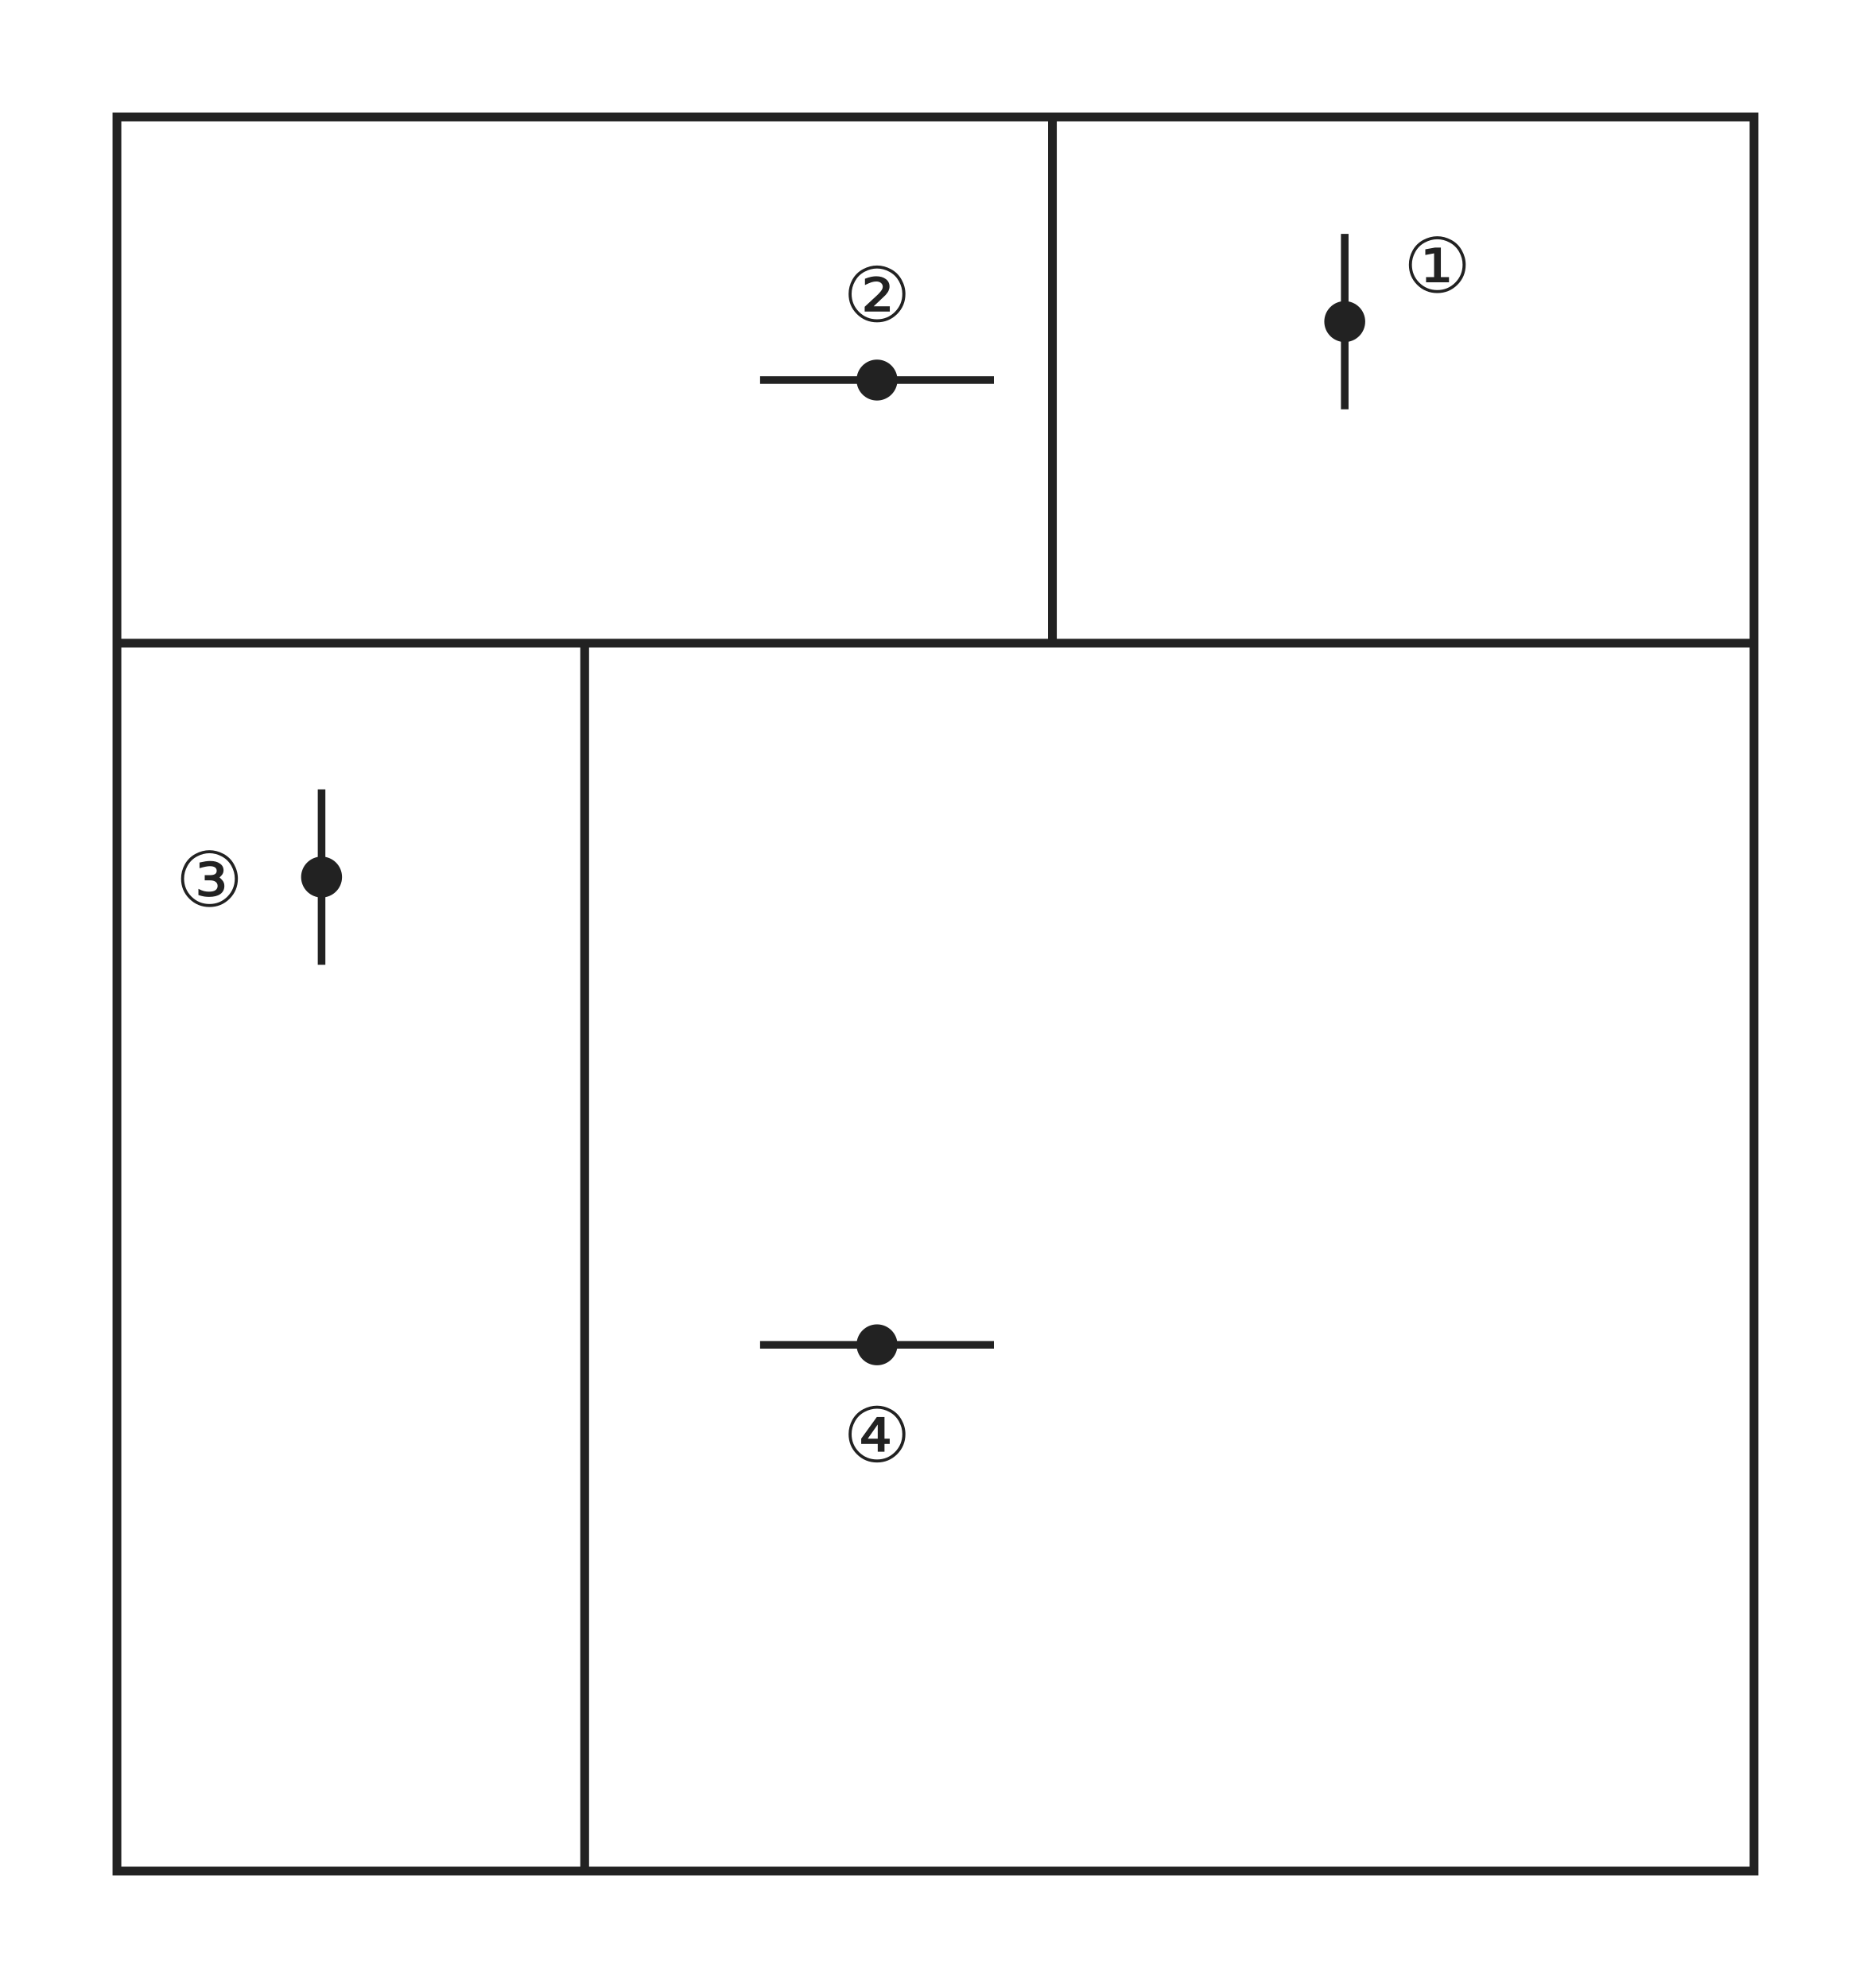
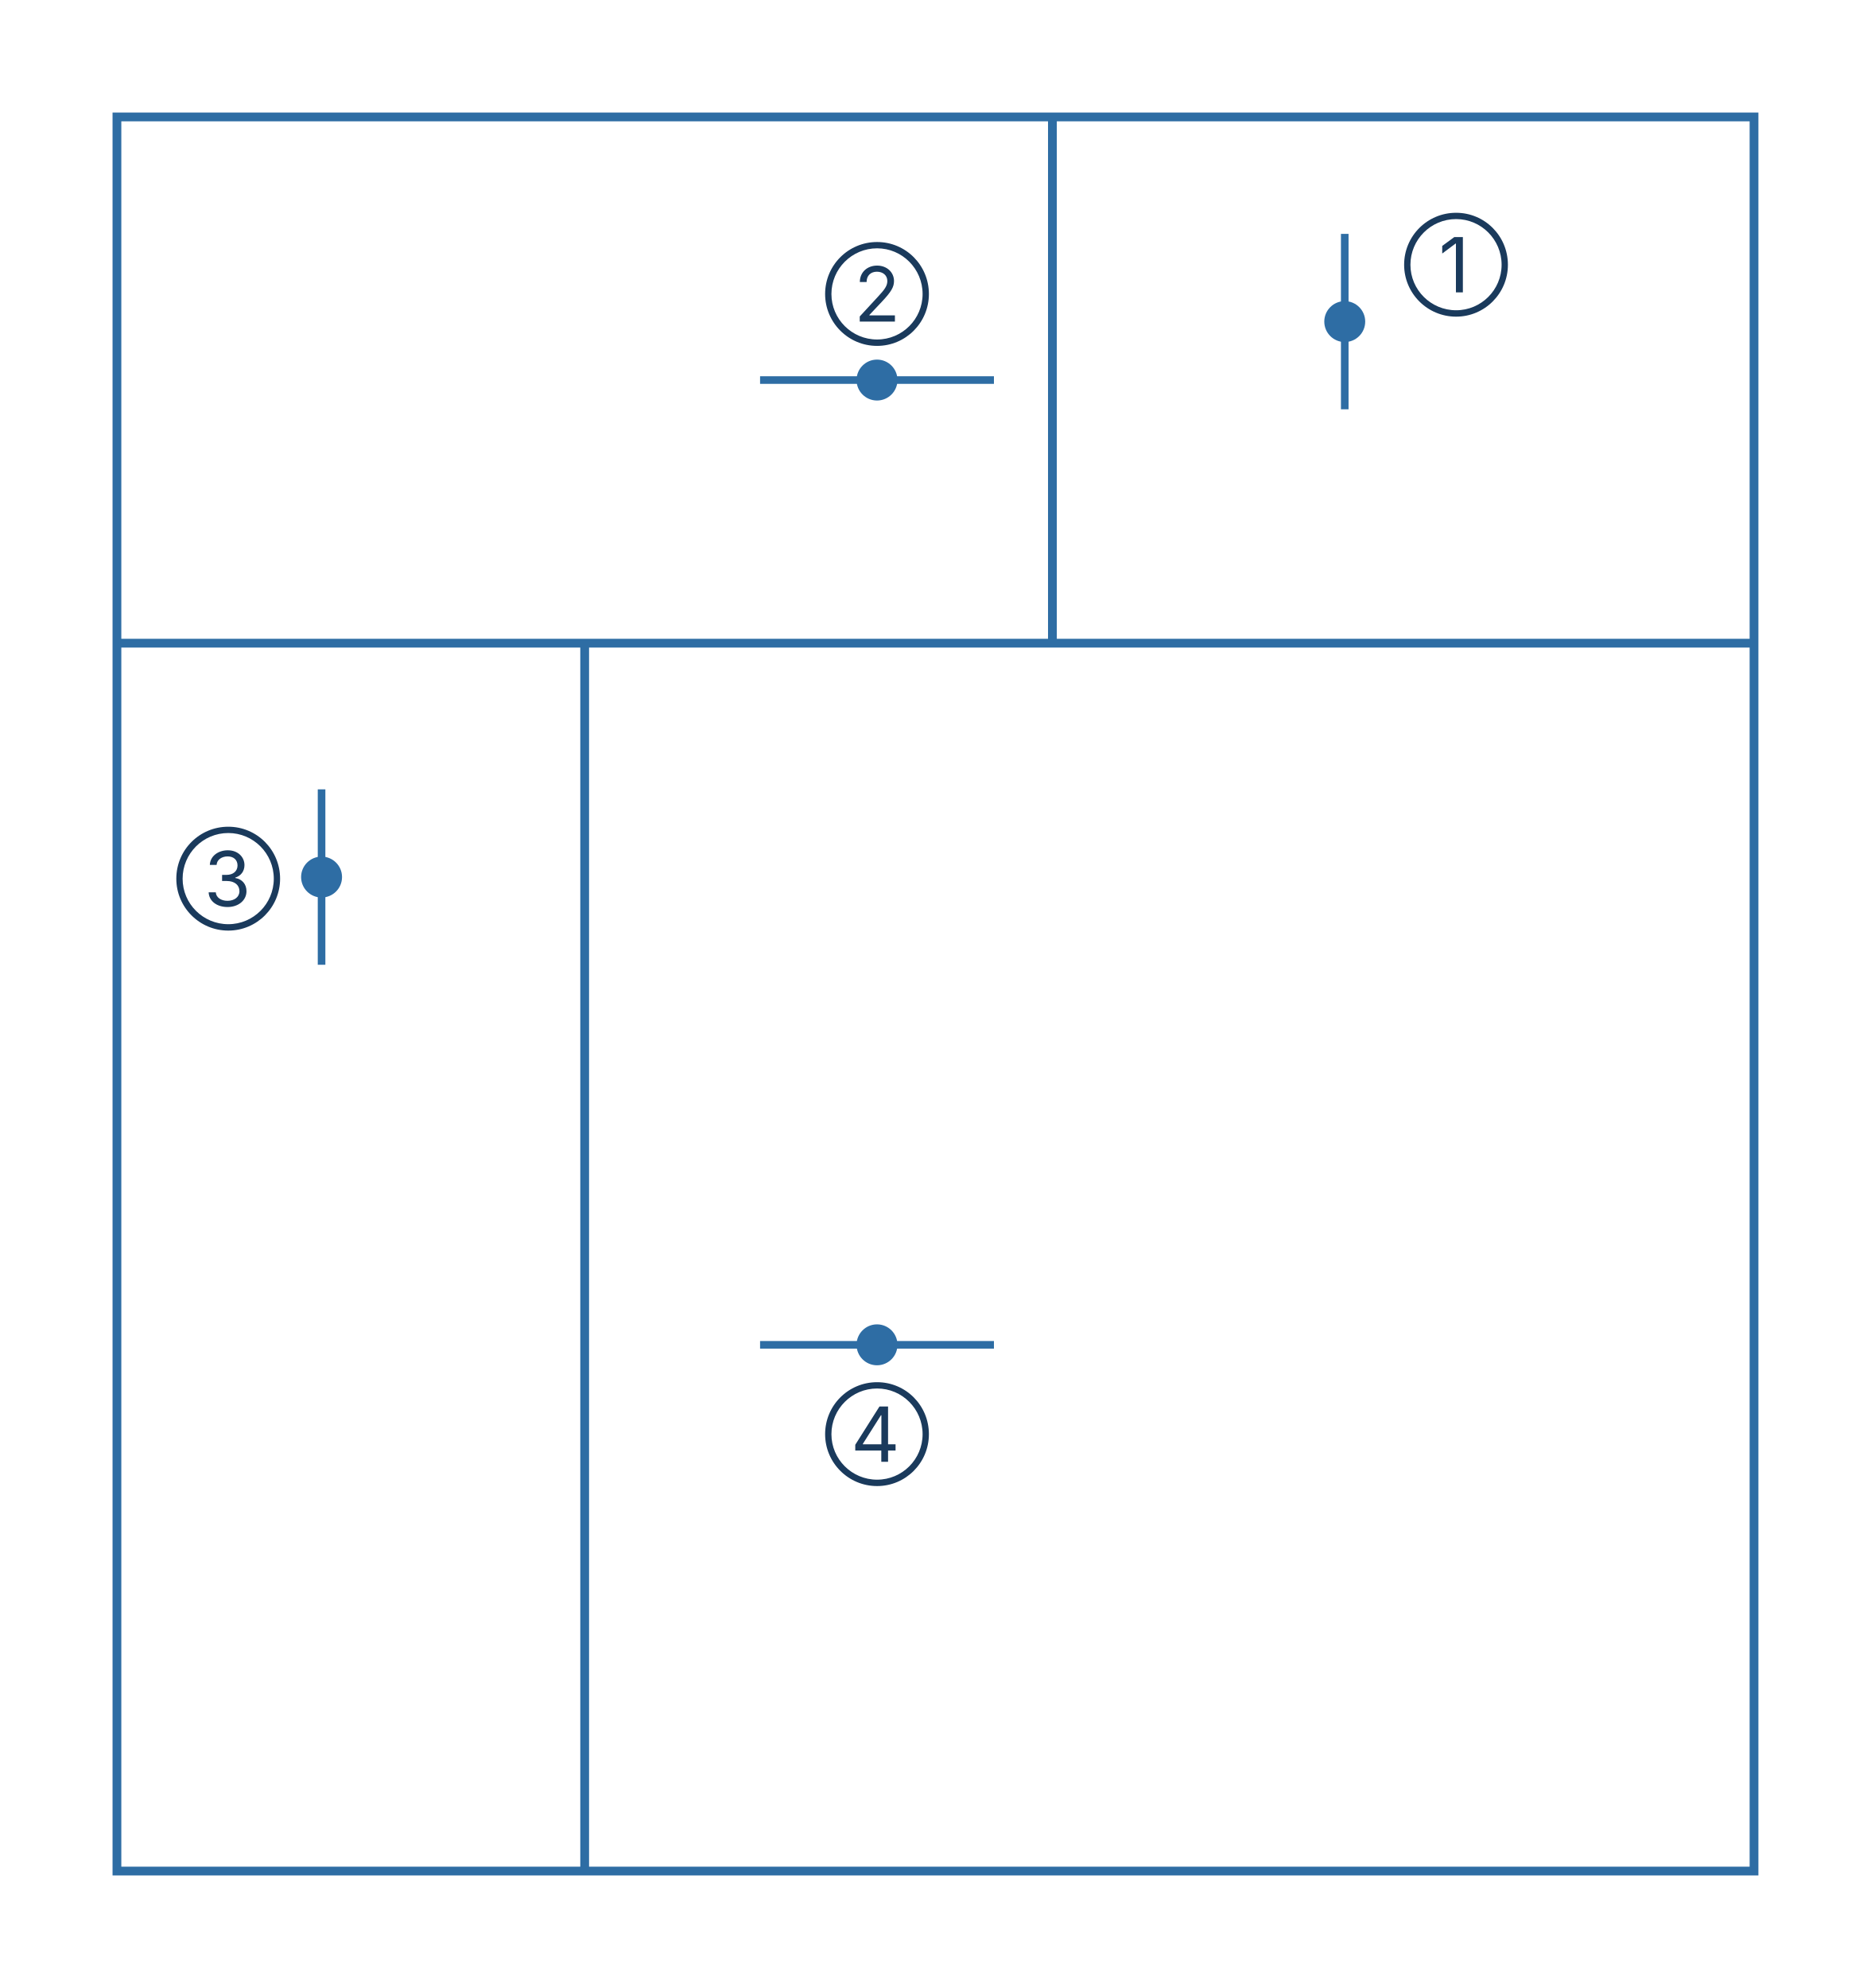
<svg xmlns="http://www.w3.org/2000/svg" viewBox="0 0 320 340" style="max-width:320px;width:100%" role="img" aria-label="コンクリートの絶対容積構成の模式図。境界線①〜④の移動とスランプの関係を問う図（上下双方向の矢印つき）">
-   <rect x="20" y="20" width="280" height="300" fill="none" stroke="#222" stroke-width="1.5" />
-   <line x1="20" y1="110" x2="300" y2="110" stroke="#222" stroke-width="1.5" />
-   <line x1="180" y1="20" x2="180" y2="110" stroke="#222" stroke-width="1.5" />
-   <line x1="100" y1="110" x2="100" y2="320" stroke="#222" stroke-width="1.5" />
-   <circle cx="230" cy="55" r="3.5" fill="#222" />
-   <line x1="230" y1="40" x2="230" y2="70" stroke="#222" stroke-width="1.3" />
-   <text x="240" y="50" font-family="sans-serif" font-size="13" fill="#222">①</text>
-   <circle cx="150" cy="65" r="3.5" fill="#222" />
-   <line x1="130" y1="65" x2="170" y2="65" stroke="#222" stroke-width="1.3" />
-   <text x="150" y="55" text-anchor="middle" font-family="sans-serif" font-size="13" fill="#222">②</text>
-   <circle cx="55" cy="150" r="3.5" fill="#222" />
-   <line x1="55" y1="135" x2="55" y2="165" stroke="#222" stroke-width="1.3" />
-   <text x="30" y="155" font-family="sans-serif" font-size="13" fill="#222">③</text>
-   <circle cx="150" cy="230" r="3.5" fill="#222" />
-   <line x1="130" y1="230" x2="170" y2="230" stroke="#222" stroke-width="1.3" />
-   <text x="150" y="250" text-anchor="middle" font-family="sans-serif" font-size="13" fill="#222">④</text>
+   <defs>
+     <style>
+ text { font-family: Inter, "Noto Sans JP", "Hiragino Kaku Gothic ProN", "Hiragino Sans", sans-serif; }
+ </style>
+   </defs>
+   <rect x="20" y="20" width="280" height="300" fill="none" stroke="#2e6da4" stroke-width="1.5" />
+   <line x1="20" y1="110" x2="300" y2="110" stroke="#2e6da4" stroke-width="1.5" />
+   <line x1="180" y1="20" x2="180" y2="110" stroke="#2e6da4" stroke-width="1.5" />
+   <line x1="100" y1="110" x2="100" y2="320" stroke="#2e6da4" stroke-width="1.5" />
+   <circle cx="230" cy="55" r="3.5" fill="#2e6da4" />
+   <line x1="230" y1="40" x2="230" y2="70" stroke="#2e6da4" stroke-width="1.3" />
+   <text x="240" y="50" font-size="13" fill="#1a3a5c">①</text>
+   <circle cx="150" cy="65" r="3.5" fill="#2e6da4" />
+   <line x1="130" y1="65" x2="170" y2="65" stroke="#2e6da4" stroke-width="1.3" />
+   <text x="150" y="55" text-anchor="middle" font-size="13" fill="#1a3a5c">②</text>
+   <circle cx="55" cy="150" r="3.5" fill="#2e6da4" />
+   <line x1="55" y1="135" x2="55" y2="165" stroke="#2e6da4" stroke-width="1.3" />
+   <text x="30" y="155" font-size="13" fill="#1a3a5c">③</text>
+   <circle cx="150" cy="230" r="3.5" fill="#2e6da4" />
+   <line x1="130" y1="230" x2="170" y2="230" stroke="#2e6da4" stroke-width="1.3" />
+   <text x="150" y="250" text-anchor="middle" font-size="13" fill="#1a3a5c">④</text>
</svg>
